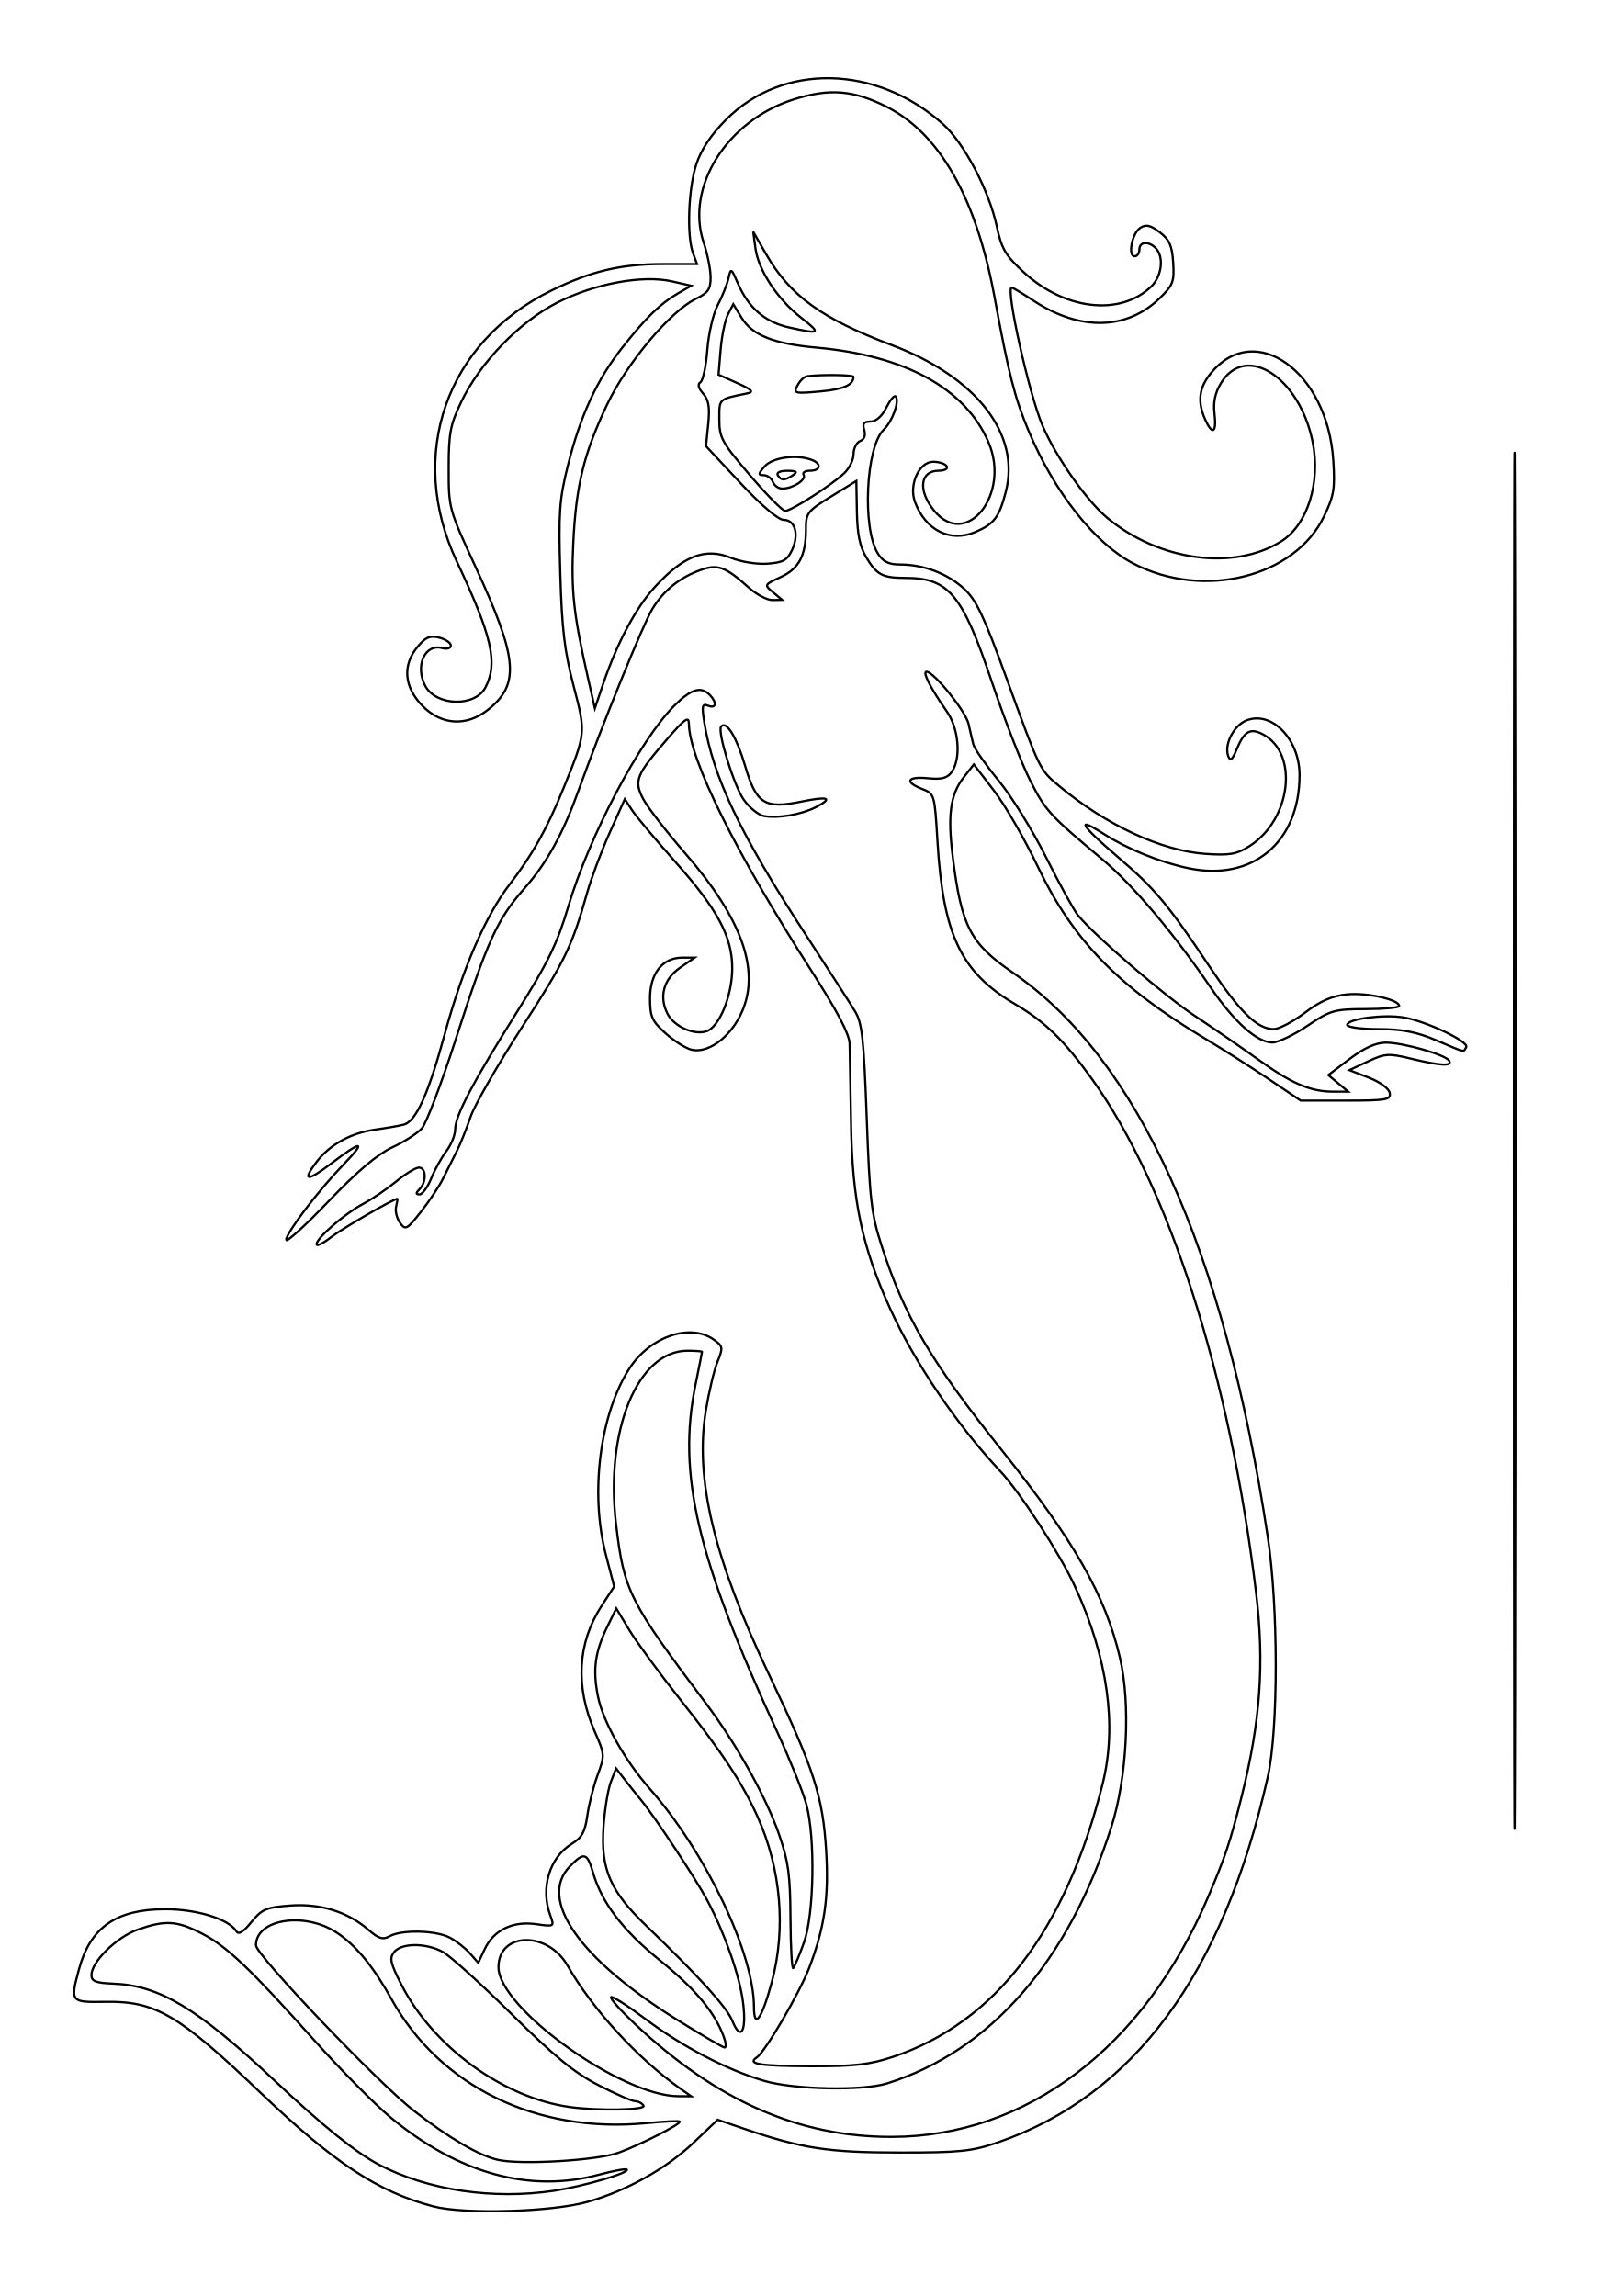
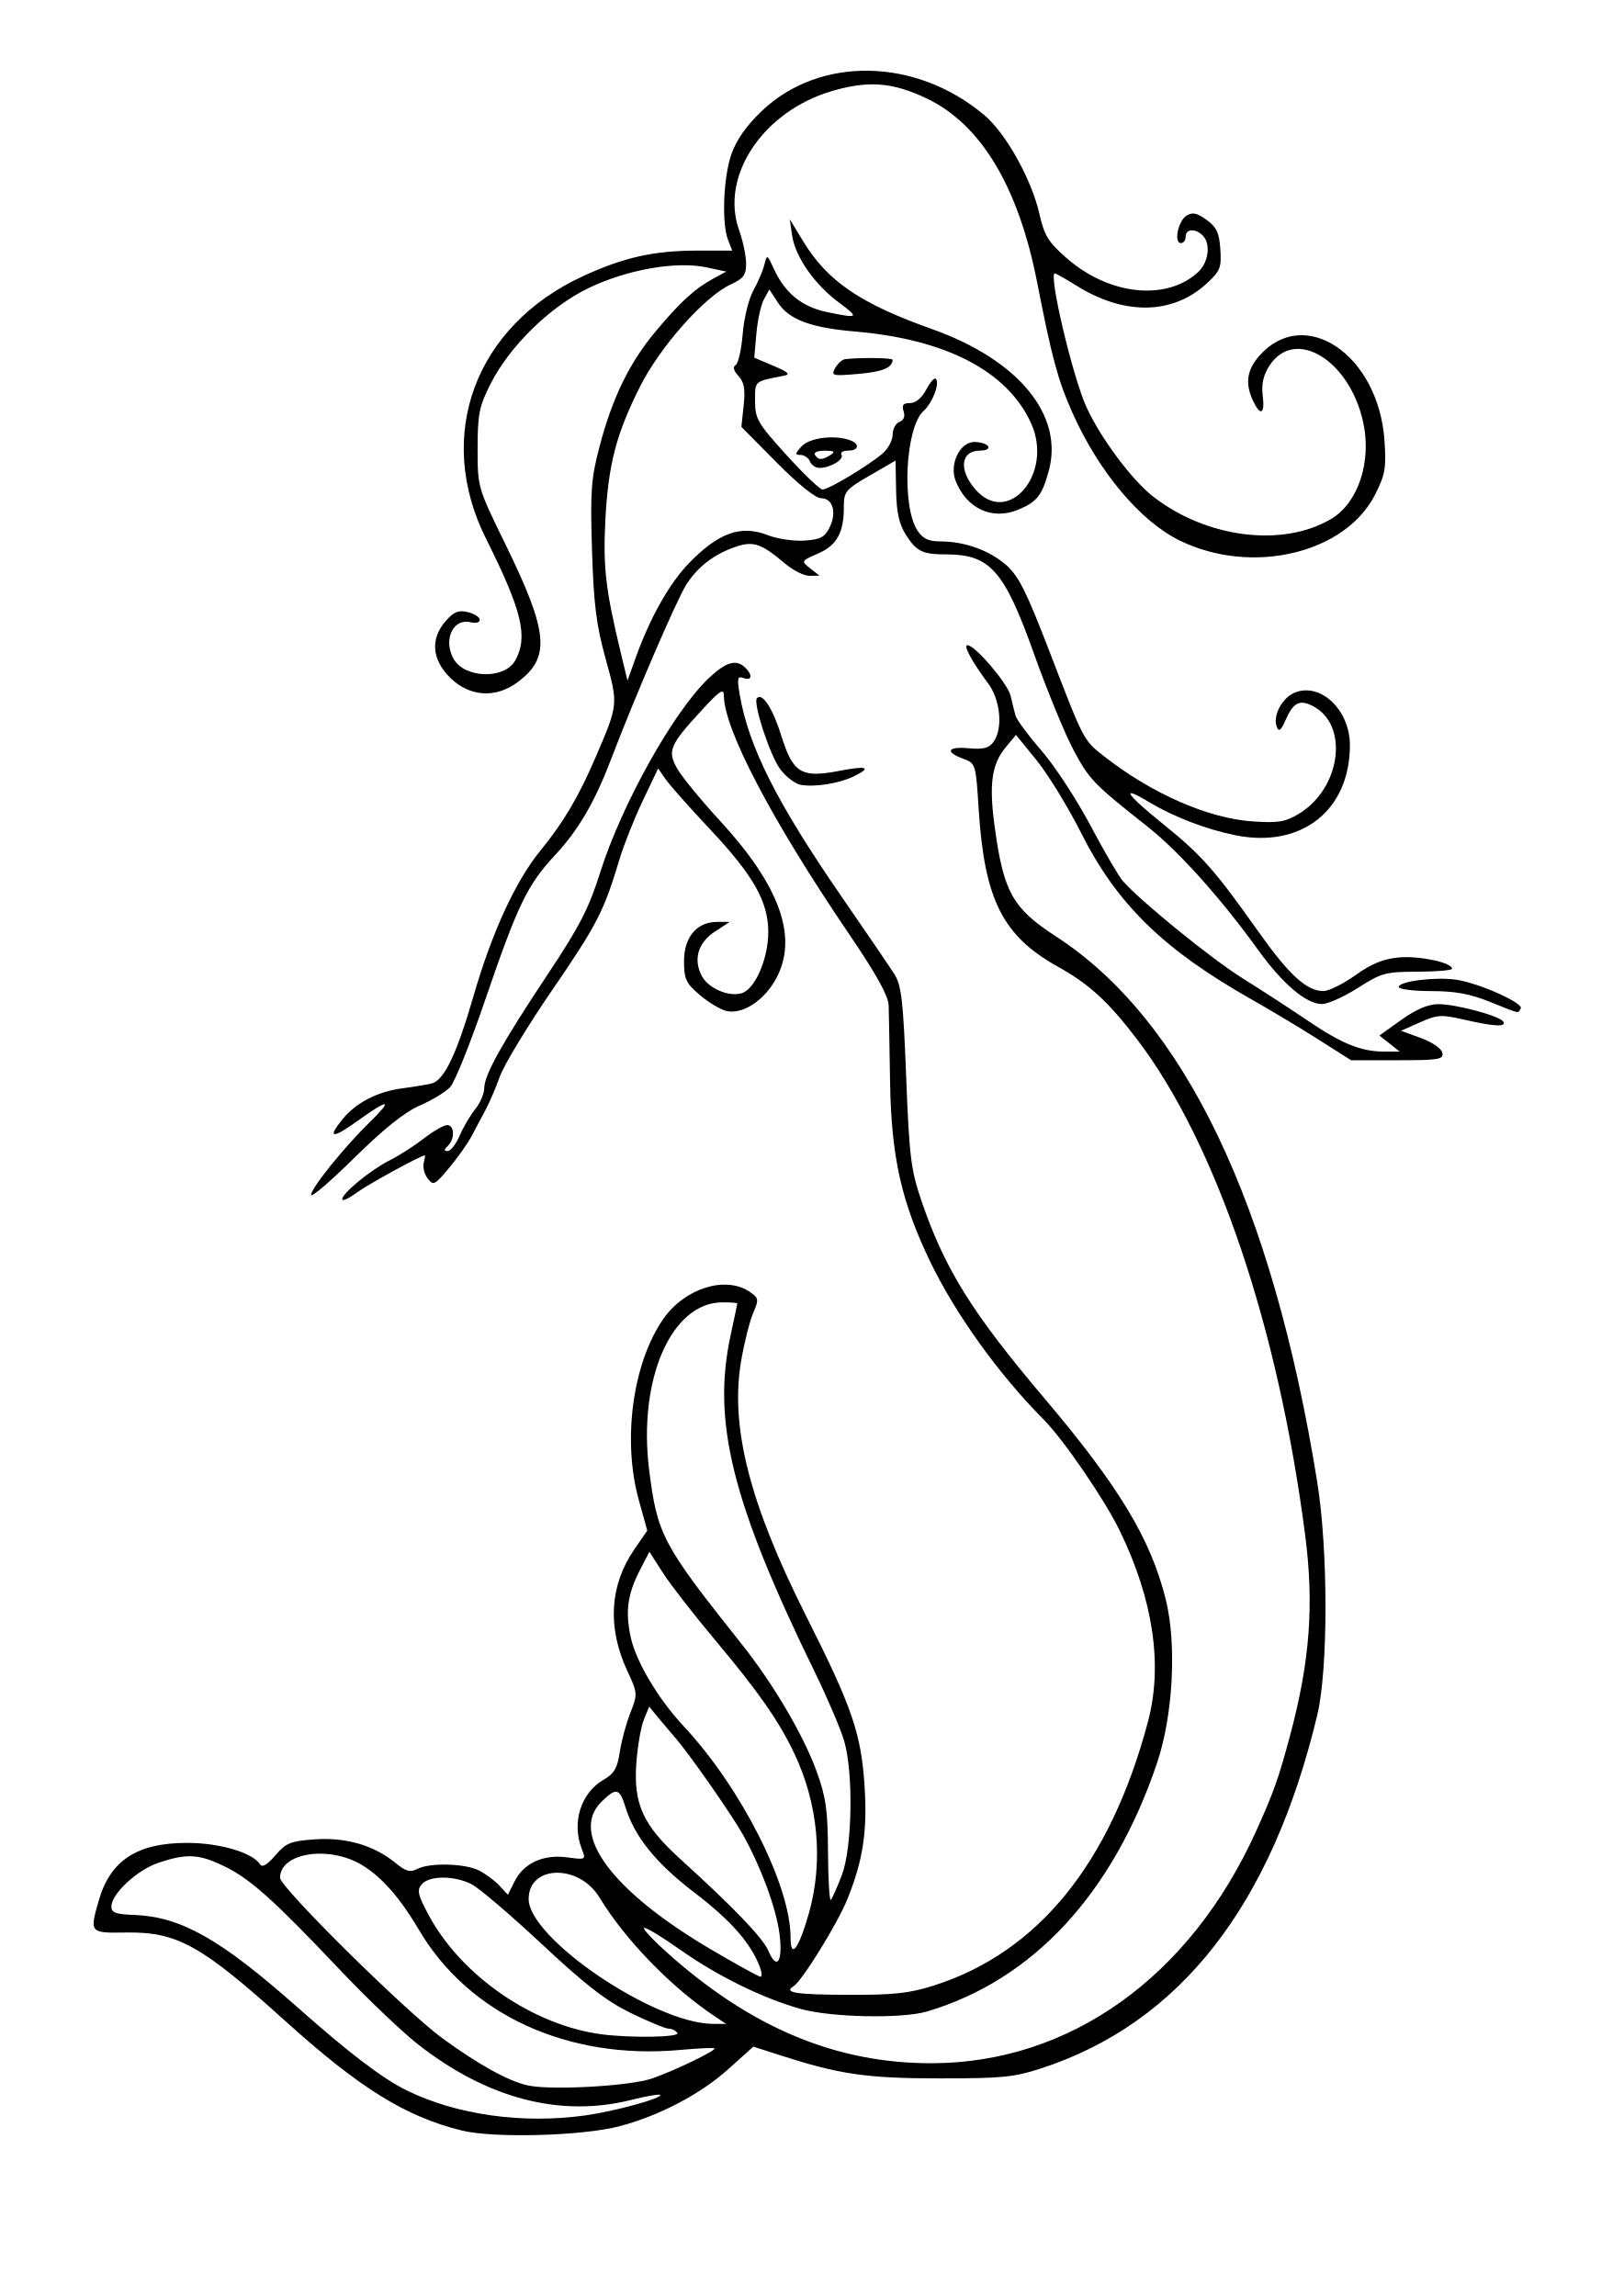
- <svg xmlns="http://www.w3.org/2000/svg" width="210mm" height="297mm" viewBox="0 0 744.094 1052.362" id="svg3364" version="1.1">
-   <defs id="defs3366" />
+ <svg xmlns="http://www.w3.org/2000/svg" width="210mm" height="297mm" viewBox="0 0 744.094 1052.362" id="svg2" version="1.1">
+   <defs id="defs4" />
  <g id="layer1">
-     <path style="fill:none;fill-opacity:1;stroke:#000000;stroke-opacity:1" d="m 693.782,522.873 c 0,-280.966 0.23,-395.906 0.512,-255.424 0.281,140.483 0.281,370.364 0,510.847 -0.281,140.483 -0.512,25.542 -0.512,-255.424 z m -495.293,488.407 C 173.277,1004.666 152.903,991.246 119.367,959.162 82.05,923.462 71.274,917.145 48.344,917.528 c -16.097,0.269 -16.193,0.151 -12.167,-14.847 5.199,-19.365 17.193,-27.667 39.87,-27.596 14.416,0.045 28.991,4.623 32.299,10.146 0.984,1.643 3.196,0.274 6.847,-4.237 4.799,-5.931 6.749,-6.766 17.712,-7.584 13.916,-1.039 26.408,2.834 35.997,11.159 4.663,4.049 6.564,4.61 9.714,2.871 5.568,-3.074 21.271,-2.676 27.598,0.699 2.95,1.574 7.072,4.81 9.161,7.191 l 3.798,4.33 2.945,-6.274 c 4.086,-8.705 12.805,-12.965 23.454,-11.46 8.47,1.198 8.515,1.17 6.611,-3.997 -4.616,-12.527 -0.405,-26.568 9.841,-32.813 4.639,-2.827 6.09,-5.458 7.127,-12.919 0.716,-5.153 2.836,-13.515 4.71,-18.582 3.344,-9.041 3.319,-9.415 -1.306,-19.957 -9.057,-20.64 -7.944,-40.593 3.221,-57.745 l 5.678,-8.723 -3.811,-14.629 c -7.366,-28.274 -2.714,-64.628 10.945,-85.54 9.503,-14.549 27.867,-20.698 38.615,-12.931 4.128,2.983 4.224,3.598 1.582,10.121 -1.547,3.82 -3.949,13.923 -5.338,22.453 -5.088,31.24 3.702,67.784 29.17,121.286 20.47,43.001 24.495,55.464 25.997,80.51 1.268,21.138 -0.714,34.892 -7.665,53.198 -4.408,11.608 -20.297,38.827 -24.138,41.35 -4.585,3.012 1.112,3.939 24.79,4.033 19.938,0.079 26.999,-0.733 37.758,-4.339 46.679,-15.648 79.078,-57.86 95.909,-124.959 6.728,-26.821 2.427,-57.712 -12.602,-90.504 -6.82,-14.881 -25.181,-43.256 -34.198,-52.851 -19.796,-21.064 -39.239,-49.742 -50.495,-74.482 -12.952,-28.465 -17.437,-49.737 -17.97,-85.222 -0.245,-16.329 -0.531,-32.613 -0.634,-36.187 -0.132,-4.544 -5.45,-14.705 -17.681,-33.783 -34.49,-53.795 -55.817,-96.805 -55.978,-112.889 -0.037,-3.718 -1.717,-2.56 -9.83,6.776 -14.387,16.558 -15.478,19.257 -11.139,27.569 1.973,3.779 10.657,15.016 19.299,24.97 26.685,30.739 34.883,54.965 25.162,74.358 -5.336,10.645 -15.172,17.472 -22.458,15.585 -2.687,-0.696 -8.028,-4.111 -11.868,-7.59 -6.135,-5.558 -6.982,-7.498 -6.982,-15.993 0,-11.379 5.736,-18.572 14.809,-18.572 l 5.623,0 -6.743,4.673 c -7.51,5.205 -9.685,13.336 -5.648,21.118 2.997,5.778 12.081,9.852 17.795,7.981 5.9,-1.932 11.774,-16.217 11.827,-28.763 0.061,-14.539 -6.597,-27.005 -26.209,-49.07 -9.028,-10.157 -17.9,-20.753 -19.717,-23.546 l -3.302,-5.079 -6.901,15.356 c -3.795,8.446 -8.462,20.884 -10.37,27.641 -6.949,24.605 -10.031,30.962 -29.911,61.693 -11.129,17.204 -21.723,35.699 -23.542,41.099 -1.819,5.401 -4.722,12.584 -6.452,15.962 -1.729,3.378 -4.503,8.907 -6.163,12.285 -1.661,3.378 -6.166,10.143 -10.012,15.033 -6.542,8.318 -7.166,8.648 -9.676,5.119 -1.476,-2.075 -2.277,-5.384 -1.781,-7.355 0.496,-1.971 0.737,-3.583 0.536,-3.583 -1.763,0 -25.48,13.744 -30.519,17.686 -3.547,2.775 -6.45,4.172 -6.45,3.106 0,-2.866 12.903,-14.043 21.388,-18.527 4.063,-2.147 10.858,-6.76 15.101,-10.25 4.243,-3.49 8.931,-6.346 10.419,-6.346 3.34,0 3.553,6.494 0.322,9.828 -1.822,1.88 -1.829,2.457 -0.027,2.457 1.295,0 3.682,-3.279 5.305,-7.286 1.623,-4.007 4.76,-9.66 6.972,-12.561 2.212,-2.901 4.022,-7.361 4.022,-9.91 0,-6.276 7.907,-21.298 28.446,-54.045 14.181,-22.609 18.336,-31.161 23.378,-48.116 9.569,-32.177 32.82,-76.274 48.5,-91.986 7.757,-7.772 12.327,-9.17 16.363,-5.005 3.396,3.504 2.944,6.394 -0.771,4.923 -2.696,-1.067 -2.954,0.01 -1.78,7.459 3.939,24.999 16.7,51.769 46.341,97.212 10.515,16.121 20.795,32.112 22.844,35.535 3.171,5.297 3.958,12.54 5.28,48.585 1.387,37.841 2.115,44.107 6.823,58.74 10.374,32.246 22.591,53.053 54.811,93.349 33.524,41.927 47.724,66.855 54.433,95.562 4.944,21.153 3.249,54.799 -3.894,77.262 -19.676,61.881 -55.476,102.879 -102.825,117.758 -11.125,3.496 -42.757,2.841 -56.346,-1.167 -17.065,-5.033 -37.407,-15.626 -54.287,-28.271 -8.186,-6.132 -15.33,-10.679 -15.876,-10.103 -0.546,0.576 4.366,6.096 10.915,12.266 37.394,35.234 75.182,51.863 117.678,51.786 61.78,-0.113 115.555,-40.874 144.999,-109.908 7.905,-18.534 10.116,-25.142 15.282,-45.669 8.754,-34.788 10.655,-61.556 6.687,-94.184 -12.057,-99.151 -39.875,-186.077 -75.295,-235.286 -12.659,-17.586 -21.402,-26.087 -35.134,-34.159 -24.814,-14.587 -32.985,-31.756 -35.556,-74.703 -1.285,-21.477 -1.347,-21.69 -6.972,-23.88 -8.314,-3.238 -6.922,-5.868 2.609,-4.93 6.328,0.623 8.905,-0.061 10.915,-2.897 4.364,-6.158 3.253,-19.863 -2.246,-27.708 -7.369,-10.512 -11.31,-18.218 -9.318,-18.218 3.38,0 18.032,18.198 19.274,23.937 0.684,3.163 1.678,7.397 2.208,9.408 0.53,2.011 5.741,9.466 11.579,16.566 5.838,7.1 15.645,22.961 21.794,35.245 6.148,12.285 12.687,24.179 14.531,26.431 7.77,9.493 39.734,37.013 53.727,46.258 8.312,5.492 21.364,14.476 29.004,19.965 15.295,10.988 23.861,14.653 34.252,14.653 l 6.869,0 -4.552,-3.803 -4.552,-3.803 9.79,-7.407 c 6.56,-4.963 11.98,-7.424 16.43,-7.458 7.829,-0.06 27.515,5.525 29.161,8.273 1.579,2.636 -3.983,2.347 -17.36,-0.901 -10.36,-2.516 -12.053,-2.41 -19.845,1.241 l -8.519,3.991 8.913,3.45 c 5.077,1.965 9.196,4.97 9.572,6.981 0.59,3.162 -1.511,3.531 -20.069,3.531 l -20.728,0 -14.642,-9.855 c -8.053,-5.42 -21.34,-13.863 -29.526,-18.762 -39.54,-23.662 -60.374,-45.152 -76.388,-78.792 -5.919,-12.434 -14.919,-28.02 -20,-34.636 l -9.238,-12.029 -4.609,5.887 c -6.188,7.902 -7.47,17.272 -5.025,36.716 3.982,31.672 8.023,39.455 27.376,52.729 57.428,39.39 96.836,126.482 116.908,258.371 4.941,32.462 4.947,88.758 0.014,110.564 -20.425,90.267 -61.415,145.799 -123.441,167.236 -12.119,4.188 -17.519,4.75 -45.503,4.727 -32.628,-0.026 -44.556,-1.868 -71.328,-11.013 l -11.793,-4.028 -11.135,10.604 c -12.467,11.873 -30.789,22.077 -48.627,27.081 -16.503,4.63 -56.359,5.777 -70.629,2.034 z m 55.445,-7.163 c 13.15,-1.962 34.723,-8.25 33.308,-9.709 -0.45,-0.464 -6.18,0.59 -12.734,2.342 -31.858,8.517 -64.556,-0.5 -95.684,-26.387 -7.095,-5.9 -22.713,-21.699 -34.707,-35.11 -29.739,-33.25 -40.011,-43.017 -51.511,-48.981 -11.455,-5.94 -16.855,-6.279 -29.461,-1.848 -9.713,3.415 -21.262,14.774 -21.235,20.886 0.012,2.799 2.038,3.588 9.982,3.885 21.077,0.789 38.598,11.271 73.351,43.881 23.176,21.746 37.875,33.596 48.62,39.193 22.353,11.644 52.014,16.032 80.072,11.847 z m 29.717,-17.485 c 10.127,-3.728 28.829,-13.302 27.834,-14.248 -0.381,-0.363 -7.261,-0.026 -15.289,0.748 -50.193,4.843 -94.463,-16.701 -116.774,-56.828 -8.356,-15.03 -16.4,-24.782 -25.203,-30.556 -14.707,-9.647 -36.915,-6.116 -36.915,5.869 0,4.475 55.949,63.09 72.434,75.884 16.17,12.551 29.916,20.576 38.494,22.474 10.697,2.366 45.635,0.258 55.419,-3.344 z m 11.265,-21.503 c -0.675,-1.126 -2.393,-2.047 -3.819,-2.047 -1.426,0 -9.036,-3.325 -16.91,-7.39 -11.017,-5.686 -20.195,-13.209 -39.817,-32.633 -14.025,-13.884 -28.198,-26.682 -31.494,-28.441 -7.767,-4.144 -18.866,-4.106 -22.231,0.077 -2.237,2.781 -1.76,4.997 3.157,14.688 14.579,28.729 46.749,52.162 77.378,56.364 13.077,1.794 34.941,1.394 33.736,-0.617 z m 16.899,-7.785 c -19.546,-13.778 -40.258,-36.37 -51.722,-56.417 -9.136,-15.977 -31.657,-15.465 -31.657,0.719 0,18.664 56.186,59.014 82.356,59.144 l 5.953,0.03 -4.931,-3.476 z m 19.843,-23.874 c -4.113,-11.161 -13.029,-21.84 -29.044,-34.784 -17.231,-13.927 -26.831,-26.521 -30.902,-40.538 -2.621,-9.024 -4.091,-9.391 -10.622,-2.652 -14.608,15.072 4.372,42.293 48.823,70.019 11.398,7.11 21.372,12.942 22.163,12.962 0.792,0.021 0.603,-2.233 -0.419,-5.007 z m 8.928,-15.169 c -1.444,-12.205 -8.364,-32.074 -16.495,-47.356 -5.16,-9.699 -23.997,-38.243 -30.192,-45.749 -2.003,-2.428 -5.427,-6.717 -7.608,-9.533 l -3.966,-5.119 -2.38,6.142 c -1.309,3.378 -2.825,12.668 -3.371,20.644 -1.322,19.34 2.998,29.372 19.474,45.218 24.043,23.126 37.067,37.494 39.517,43.599 3.832,9.545 6.57,5.264 5.019,-7.847 z m 13.089,-9.759 c 6.601,-24.559 4.241,-52.006 -6.527,-75.913 -6.933,-15.393 -15.909,-29.019 -35.023,-53.168 -9.743,-12.309 -20.412,-26.852 -23.709,-32.317 l -5.995,-9.938 -3.929,8.005 c -5.839,11.896 -6.948,19.976 -4.449,32.397 2.312,11.49 12.288,29.283 23.634,42.151 25.715,29.164 47.843,75.482 47.843,100.143 0,10.52 3.635,5.457 8.154,-11.358 z m 14.752,-18.146 c 4.654,-12.817 5.259,-48.21 1.084,-63.472 -1.54,-5.631 -7.472,-20.372 -13.181,-32.76 -37.022,-80.323 -46.014,-118.55 -37.565,-159.703 1.618,-7.882 2.942,-14.562 2.942,-14.844 0,-0.282 -2.994,-0.513 -6.652,-0.513 -22.802,0 -37.839,36.453 -32.748,79.391 3.644,30.738 5.918,35.275 41.289,82.36 14.092,18.759 27.502,42.829 33.447,60.034 4.3,12.445 5.1,18.371 5.213,38.652 0.073,13.174 0.656,23.309 1.294,22.522 0.638,-0.787 2.833,-6.037 4.878,-11.668 z M 131.196,568.217 c 0,-3.208 14.884,-22.76 26.323,-34.579 10.59,-10.942 8.415,-11.123 -5.57,-0.464 -11.254,8.577 -13.694,8.339 -6.828,-0.666 6.009,-7.882 15.679,-13.211 26.758,-14.747 5.457,-0.757 11.42,-1.8 13.251,-2.318 5.571,-1.577 11.173,-13.997 18.623,-41.285 8.256,-30.24 18.806,-54.543 29.962,-69.017 10.337,-13.412 17.012,-25.366 24.612,-44.081 10.224,-25.177 10.205,-24.977 4.511,-46.769 -4.157,-15.911 -5.331,-25.836 -6.082,-51.45 -0.819,-27.914 -0.41,-33.832 3.395,-49.14 5.709,-22.967 13.347,-39.586 24.948,-54.281 11.092,-14.05 17.468,-20.257 25.694,-25.014 l 5.953,-3.442 -8.753,-1.989 c -13.533,-3.075 -35.521,1 -52.721,9.77 -17.338,8.841 -35.38,27.552 -43.968,45.599 -4.983,10.469 -5.689,14.241 -5.689,30.381 0,18.366 0.041,18.516 12.357,45.196 19.391,42.005 20.385,53.795 5.521,65.493 -9.789,7.704 -21.345,6.946 -29.984,-1.967 -8.368,-8.633 -9.151,-18.591 -2.126,-27.018 3.696,-4.433 5.682,-5.268 9.922,-4.17 2.916,0.755 5.301,2.384 5.301,3.62 0,1.246 -1.784,1.766 -4.004,1.167 -7.86,-2.121 -12.494,8.131 -7.782,17.215 4.891,9.428 22.912,9.949 27.658,0.8 5.808,-11.196 3.02,-23.437 -13.142,-57.7 -23.028,-48.819 -4.885,-100.674 43.477,-124.268 18.205,-8.881 31.709,-12.067 51.148,-12.067 l 15.464,0 -1.836,-4.983 c -2.926,-7.942 -2.131,-29.71 1.488,-40.694 2.241,-6.802 6.671,-13.467 13.594,-20.451 25.889,-26.116 68.824,-25.301 99.371,1.887 9.724,8.654 21.233,30.512 24.745,46.993 2.161,10.142 3.954,13.218 12.126,20.798 18.92,17.55 44.458,20.48 58.683,6.732 4.839,-4.677 5.899,-13.588 2.084,-17.525 -3.311,-3.416 -7.541,-3.072 -7.541,0.614 0,1.689 -0.952,3.071 -2.116,3.071 -3.314,0 -1.25,-10.596 2.541,-13.045 2.629,-1.698 4.657,-1.233 8.93,2.047 4.462,3.425 5.647,6.112 6.14,13.922 0.552,8.742 -0.045,10.316 -6.169,16.275 -15.043,14.638 -36.466,15.122 -57.587,1.302 -5.185,-3.392 -9.786,-6.168 -10.225,-6.168 -2.958,0 7.918,48.836 14.077,63.207 6.272,14.635 20.289,34.592 29.826,42.468 23.853,19.697 57.961,24.245 79.636,10.617 11.997,-7.543 18.099,-26.903 14.351,-45.531 -5.982,-29.731 -30.667,-45.592 -41.992,-26.981 -2.707,4.449 -3.609,8.71 -2.977,14.062 1.047,8.859 -1.011,10.024 -4.35,2.463 -3.553,-8.046 -2.763,-14.382 2.618,-20.98 20.144,-24.699 53.575,-0.916 56.173,39.963 0.825,12.983 0.304,16.113 -4.26,25.594 -13.43,27.895 -55.249,38.262 -87.295,21.639 -17.696,-9.179 -36.265,-32.666 -48.081,-60.815 -6.337,-15.096 -9.073,-25.837 -15.589,-61.198 -8.389,-45.524 -25.156,-75.125 -49.497,-87.385 -15.188,-7.65 -26.098,-8.528 -42.413,-3.415 -30.734,9.632 -49.99,40.28 -41.366,65.838 1.706,5.056 3.115,12.144 3.131,15.751 0.024,5.486 -1.098,7.11 -6.868,9.935 -11.671,5.714 -31.57,29.454 -40.548,48.374 -10.714,22.58 -14.261,37.12 -15.522,63.627 -1.037,21.792 0.149,32.653 6.723,61.605 l 3.183,14.016 3.71,-10.945 c 6.449,-19.028 15.139,-35.305 23.952,-44.865 13.146,-14.259 23.072,-17.99 34.887,-13.113 4.364,1.801 11.803,2.982 16.566,2.629 7.191,-0.533 9.086,-1.594 11.264,-6.304 3.287,-7.109 1.4,-13.788 -3.896,-13.788 -2.432,0 -10.236,-6.661 -19.791,-16.892 l -15.775,-16.892 1.025,-10.13 c 0.78,-7.715 0.227,-11.04 -2.322,-13.946 -2.215,-2.525 -2.631,-4.293 -1.23,-5.226 1.164,-0.776 2.574,-7.441 3.133,-14.812 0.559,-7.371 2.696,-16.584 4.75,-20.475 2.053,-3.891 4.267,-9.377 4.919,-12.192 1.161,-5.015 1.249,-4.971 4.317,2.127 4.868,11.262 12.471,17.814 23.506,20.256 14.437,3.194 14.828,2.864 5.395,-4.558 -10.793,-8.494 -19.456,-21.663 -20.807,-31.632 l -1.042,-7.691 5.937,10.334 c 10.918,19.006 25.516,29.556 57.618,41.644 38.666,14.559 59.045,40.798 52.199,67.207 -3.039,11.724 -5.296,14.715 -13.908,18.429 -11.514,4.966 -22.925,-0.724 -27.736,-13.83 -2.871,-7.821 1.935,-18.339 8.38,-18.339 2.717,0 5.492,0.921 6.166,2.047 0.69,1.152 -0.901,2.047 -3.64,2.047 -8.586,0 -9.646,9.063 -2.138,18.27 14.745,18.08 35.169,-7.474 24.975,-31.249 -10.557,-24.624 -37.987,-39.755 -78.733,-43.432 -19.776,-1.785 -29.504,-5.649 -34.432,-13.68 l -3.829,-6.239 -2.415,4.656 c -1.328,2.561 -2.847,9.831 -3.374,16.155 l -0.959,11.498 8.613,3.872 c 6.659,2.994 7.713,4.057 4.644,4.687 -13.414,2.753 -12.899,2.277 -12.899,11.942 0,8.436 1.109,10.46 14.001,25.555 7.7,9.016 14.99,16.393 16.198,16.393 2.688,0 20.722,-11.483 26.855,-17.1 2.456,-2.249 4.465,-6.261 4.465,-8.915 0,-2.654 1.366,-5.367 3.036,-6.028 1.916,-0.759 2.599,-2.623 1.851,-5.054 -0.896,-2.913 -0.197,-3.853 2.867,-3.853 2.522,0 5.25,-2.391 7.226,-6.333 1.746,-3.483 3.662,-5.829 4.258,-5.214 1.966,2.029 -1.352,11.363 -5.434,15.287 -8.183,7.866 -9.917,45.306 -2.63,56.782 2.37,3.731 4.943,4.998 10.157,4.998 10.785,0 21.751,4.151 29.292,11.089 5.662,5.209 9.093,12.455 19.599,41.391 15.232,41.954 15.062,41.607 24.045,49.087 21.456,17.868 46.863,29.663 66.881,31.049 11.217,0.777 14.41,0.216 20.359,-3.578 18.862,-12.027 22.622,-42.072 6.386,-51.037 -5.98,-3.302 -8.844,-1.744 -12.313,6.702 -1.984,4.83 -2.933,5.613 -3.854,3.179 -2.006,-5.304 2.454,-14.095 8.331,-16.423 11.566,-4.582 24.355,8.603 24.334,25.088 -0.038,30.8 -21.586,48.831 -50.962,42.644 -13.172,-2.774 -27.912,-8.766 -39.013,-15.858 -12.942,-8.269 -10.158,-3.683 6.287,10.353 17.343,14.804 23.193,21.789 42.682,50.964 13.767,20.609 21.68,28.288 29.15,28.288 2.414,0 8.837,-3.369 14.273,-7.486 7.164,-5.426 12.498,-7.745 19.383,-8.427 9.057,-0.898 23.854,2.404 23.854,5.323 0,0.757 -6.921,1.395 -15.38,1.417 -14.382,0.037 -16.114,0.535 -26.695,7.678 -6.224,4.201 -13.447,7.638 -16.052,7.638 -6.999,0 -17.527,-9.427 -28.447,-25.474 -16.768,-24.639 -35.527,-46.818 -49.458,-58.473 -24.218,-20.263 -26.107,-22.332 -33.164,-36.323 -3.839,-7.612 -11.764,-28.046 -17.611,-45.409 -13.379,-39.728 -19.656,-47.259 -39.391,-47.259 -10.525,0 -13.208,-1.391 -17.953,-9.313 -3.018,-5.038 -4.176,-10.611 -4.363,-20.991 l -0.254,-14.132 -11.553,7.101 c -10.862,6.676 -11.553,7.568 -11.553,14.918 0,12.194 -3.117,18.128 -11.574,22.035 -7.573,3.498 -7.601,3.554 -3.488,6.982 l 4.147,3.455 -4.396,0.091 c -2.418,0.05 -7.329,-2.538 -10.915,-5.751 -10.531,-9.438 -14.132,-10.789 -21.703,-8.141 -9.747,3.41 -17.175,9.341 -22.407,17.891 -4.212,6.885 -22.841,52.672 -33.813,83.11 -7.298,20.246 -14.472,33.228 -24.97,45.189 -12.419,14.149 -16.658,23.48 -31.389,69.103 -6.48,20.068 -13.426,38.373 -15.435,40.677 -2.01,2.305 -8.119,6.245 -13.576,8.756 -6.793,3.126 -16.025,10.938 -29.271,24.769 -10.642,11.111 -19.349,19.022 -19.349,17.579 z m 526.881,-91.452 c -8.899,-3.782 -15.542,-5.063 -26.294,-5.07 -7.913,-0.006 -14.388,-0.874 -14.388,-1.932 0,-2.749 16.629,-4.947 25.878,-3.421 10.312,1.701 30.135,11.13 28.641,13.623 -1.435,2.396 0.241,2.784 -13.838,-3.2 z M 349.981,374.002 c -2.458,-0.485 -6.55,-3.812 -9.093,-7.393 -4.581,-6.452 -12.345,-31.651 -10.378,-33.681 2.511,-2.59 7.087,4.988 10.963,18.152 5.113,17.37 8.931,19.796 25.711,16.346 12.452,-2.56 14.805,-1.7 6.799,2.484 -6.613,3.456 -17.668,5.34 -24.003,4.091 z m 4.195,-153.133 c -0.628,-1.689 -2.525,-3.071 -4.214,-3.071 -2.6,0 -2.52,-0.63 0.52,-4.095 3.589,-4.091 14.807,-5.568 21.667,-2.852 4.484,1.775 3.88,4.9 -0.947,4.9 -2.247,0 -3.562,0.875 -2.921,1.945 1.322,2.207 -5.01,6.245 -9.793,6.245 -1.743,0 -3.684,-1.382 -4.312,-3.071 z m 9.205,-3.071 c 2.311,-1.541 1.731,-1.992 -2.598,-2.016 -3.217,-0.018 -5.056,0.835 -4.348,2.016 1.523,2.542 3.133,2.542 6.946,0 z m 2.087,-41.147 c 1.112,-2.144 3.107,-4.038 4.433,-4.21 6.461,-0.838 21.26,-0.637 21.233,0.288 -0.11,3.788 -4.501,5.706 -15.317,6.692 -11.703,1.067 -12.261,0.918 -10.349,-2.77 z" id="path3394" />
+     <path style="fill:#000000" d="M 211.563,976.5 C 185.717,970.099 164.83,957.11 130.45,926.058 92.194,891.505 81.147,885.391 57.639,885.762 c -16.502,0.26 -16.601,0.146 -12.473,-14.37 5.329,-18.742 17.626,-26.777 40.874,-26.709 14.779,0.043 29.721,4.474 33.112,9.82 1.009,1.59 3.276,0.265 7.019,-4.101 4.92,-5.74 6.919,-6.548 18.158,-7.34 14.266,-1.005 27.072,2.743 36.903,10.801 4.781,3.918 6.729,4.462 9.958,2.779 5.708,-2.976 21.806,-2.59 28.292,0.677 3.024,1.523 7.25,4.655 9.392,6.96 l 3.893,4.19 3.019,-6.072 c 4.189,-8.426 13.128,-12.549 24.044,-11.091 8.683,1.159 8.73,1.133 6.778,-3.869 -4.732,-12.125 -0.416,-25.714 10.088,-31.758 4.756,-2.736 6.243,-5.282 7.306,-12.504 0.734,-4.987 2.907,-13.08 4.829,-17.985 3.428,-8.75 3.403,-9.113 -1.339,-19.315 -9.285,-19.976 -8.144,-39.288 3.302,-55.889 l 5.821,-8.443 -3.907,-14.159 c -7.551,-27.365 -2.783,-62.551 11.22,-82.791 9.742,-14.081 28.568,-20.033 39.587,-12.515 4.232,2.887 4.33,3.482 1.622,9.796 -1.586,3.697 -4.048,13.476 -5.472,21.731 -5.216,30.236 3.795,65.605 29.905,117.388 20.986,41.619 25.111,53.681 26.651,77.922 1.3,20.458 -0.732,33.771 -7.858,51.488 -4.519,11.235 -20.807,37.579 -24.746,40.021 -4.701,2.915 1.14,3.812 25.414,3.903 20.439,0.076 27.678,-0.709 38.708,-4.2 47.854,-15.145 81.068,-56 98.323,-120.943 6.897,-25.959 2.488,-55.857 -12.919,-87.595 -6.992,-14.403 -25.814,-41.866 -35.059,-51.153 -20.294,-20.387 -40.227,-48.144 -51.767,-72.088 -13.278,-27.55 -17.876,-48.138 -18.423,-82.483 -0.251,-15.804 -0.544,-31.565 -0.65,-35.024 -0.135,-4.398 -5.587,-14.233 -18.127,-32.698 C 353.762,376.076 331.898,334.448 331.733,318.881 c -0.038,-3.599 -1.76,-2.478 -10.077,6.559 -14.749,16.026 -15.867,18.638 -11.42,26.683 2.022,3.658 10.925,14.533 19.784,24.168 27.357,29.751 35.761,53.198 25.796,71.968 -5.47,10.303 -15.554,16.91 -23.023,15.084 -2.755,-0.673 -8.23,-3.979 -12.167,-7.346 -6.29,-5.379 -7.158,-7.257 -7.158,-15.479 0,-11.013 5.88,-17.975 15.182,-17.975 l 5.764,0 -6.913,4.523 c -7.699,5.037 -9.929,12.907 -5.791,20.439 3.072,5.592 12.385,9.535 18.242,7.724 6.049,-1.87 12.07,-15.695 12.124,-27.838 0.063,-14.071 -6.763,-26.137 -26.868,-47.493 -9.255,-9.831 -18.351,-20.086 -20.213,-22.789 l -3.385,-4.915 -7.074,14.863 c -3.891,8.174 -8.675,20.213 -10.631,26.753 -7.124,23.814 -10.284,29.967 -30.663,59.71 -11.409,16.651 -22.27,34.551 -24.135,39.778 -1.865,5.227 -4.841,12.179 -6.614,15.449 -1.773,3.27 -4.616,8.62 -6.319,11.89 -1.702,3.27 -6.321,9.817 -10.264,14.55 -6.707,8.05 -7.346,8.37 -9.919,4.954 -1.513,-2.008 -2.334,-5.211 -1.826,-7.119 0.508,-1.907 0.756,-3.468 0.55,-3.468 -1.807,0 -26.122,13.302 -31.287,17.117 -3.637,2.686 -6.612,4.038 -6.612,3.006 0,-2.774 13.228,-13.591 21.927,-17.932 4.165,-2.078 11.132,-6.542 15.481,-9.921 4.35,-3.378 9.156,-6.142 10.681,-6.142 3.424,0 3.643,6.286 0.331,9.512 -1.868,1.82 -1.875,2.378 -0.027,2.378 1.328,0 3.775,-3.173 5.439,-7.052 1.664,-3.878 4.88,-9.349 7.148,-12.157 2.268,-2.808 4.123,-7.124 4.123,-9.591 0,-6.074 8.106,-20.614 29.162,-52.308 14.538,-21.882 18.797,-30.159 23.967,-46.569 9.81,-31.142 33.646,-73.823 49.721,-89.03 7.952,-7.522 12.637,-8.875 16.775,-4.844 3.482,3.391 3.018,6.188 -0.79,4.765 -2.764,-1.033 -3.028,0.01 -1.825,7.219 4.038,24.196 17.12,50.105 47.507,94.088 10.78,15.603 21.318,31.08 23.419,34.393 3.251,5.127 4.058,12.137 5.412,47.023 1.422,36.625 2.169,42.69 6.995,56.852 10.635,31.21 23.16,51.348 56.191,90.349 34.368,40.579 48.925,64.707 55.804,92.49 5.069,20.474 3.331,53.038 -3.992,74.779 -20.172,59.892 -56.872,99.572 -105.413,113.973 -11.405,3.384 -43.833,2.75 -57.765,-1.129 -17.495,-4.871 -38.349,-15.124 -55.653,-27.363 -8.392,-5.935 -15.716,-10.335 -16.276,-9.778 -0.559,0.557 4.476,5.9 11.189,11.872 38.336,34.102 77.074,50.196 120.641,50.121 63.335,-0.109 118.464,-39.56 148.649,-106.375 8.104,-17.938 10.371,-24.334 15.666,-44.202 8.975,-33.67 10.923,-59.578 6.856,-91.157 -12.36,-95.964 -40.878,-180.097 -77.191,-227.724 -12.977,-17.021 -21.941,-25.248 -36.018,-33.061 -25.439,-14.118 -33.816,-30.735 -36.451,-72.302 -1.318,-20.786 -1.381,-20.993 -7.147,-23.113 -8.523,-3.134 -7.096,-5.679 2.675,-4.772 6.487,0.603 9.129,-0.059 11.189,-2.804 4.474,-5.96 3.335,-19.225 -2.303,-26.817 -7.554,-10.174 -11.595,-17.633 -9.553,-17.633 3.465,0 18.486,17.613 19.759,23.168 0.701,3.062 1.72,7.159 2.264,9.106 0.544,1.947 5.885,9.162 11.871,16.034 5.985,6.872 16.039,22.223 22.342,34.113 6.303,11.89 13.007,23.402 14.897,25.581 7.966,9.188 40.735,35.824 55.079,44.771 8.521,5.315 21.902,14.01 29.734,19.323 15.68,10.635 24.462,14.182 35.114,14.182 l 7.042,0 -4.667,-3.681 -4.667,-3.681 10.036,-7.169 c 6.725,-4.804 12.282,-7.185 16.843,-7.218 8.026,-0.058 28.207,5.348 29.895,8.008 1.619,2.551 -4.084,2.272 -17.797,-0.872 -10.621,-2.435 -12.356,-2.332 -20.344,1.201 l -8.733,3.863 9.137,3.339 c 5.204,1.902 9.428,4.81 9.813,6.757 0.605,3.06 -1.55,3.418 -20.574,3.418 l -21.25,0 -15.011,-9.538 c -8.256,-5.246 -21.877,-13.417 -30.269,-18.159 -40.535,-22.902 -61.893,-43.701 -78.31,-76.26 -6.068,-12.034 -15.294,-27.119 -20.503,-33.522 l -9.471,-11.642 -4.725,5.697 c -6.343,7.648 -7.658,16.717 -5.152,35.536 4.083,30.654 8.225,38.187 28.065,51.034 58.873,38.124 99.273,122.417 119.851,250.067 5.065,31.418 5.072,85.905 0.014,107.011 -20.939,87.366 -62.961,141.113 -126.548,161.861 -12.424,4.054 -17.96,4.597 -46.648,4.575 -33.449,-0.025 -45.677,-1.808 -73.123,-10.659 l -12.09,-3.899 -11.415,10.264 c -12.781,11.491 -31.565,21.367 -49.851,26.21 -16.919,4.481 -57.778,5.591 -72.407,1.968 z m 56.841,-6.933 c 13.481,-1.898 35.597,-7.985 34.147,-9.397 -0.461,-0.449 -6.336,0.571 -13.055,2.267 -32.66,8.243 -66.181,-0.484 -98.093,-25.538 -7.273,-5.71 -23.285,-21.002 -35.581,-33.982 -30.487,-32.181 -41.018,-41.635 -52.808,-47.407 -11.743,-5.749 -17.28,-6.077 -30.202,-1.788 -9.957,3.305 -21.797,14.299 -21.769,20.215 0.013,2.709 2.089,3.472 10.233,3.76 21.607,0.764 39.569,10.909 75.198,42.471 23.759,21.047 38.829,32.516 49.844,37.933 22.915,11.27 53.323,15.517 82.087,11.466 z m 30.465,-16.923 c 10.382,-3.609 29.554,-12.874 28.535,-13.79 -0.391,-0.351 -7.444,-0.025 -15.674,0.724 -51.456,4.687 -96.841,-16.164 -119.713,-55.001 -8.567,-14.547 -16.813,-23.985 -25.838,-29.574 -15.077,-9.337 -37.844,-5.919 -37.844,5.681 0,4.331 57.358,61.062 74.257,73.445 16.577,12.147 30.669,19.915 39.463,21.751 10.967,2.291 46.783,0.25 56.814,-3.236 z m 11.548,-20.812 c -0.692,-1.09 -2.454,-1.982 -3.916,-1.982 -1.462,0 -9.263,-3.219 -17.336,-7.152 -11.294,-5.504 -20.704,-12.784 -40.82,-31.584 -14.378,-13.437 -28.907,-25.825 -32.287,-27.527 -7.963,-4.011 -19.341,-3.974 -22.79,0.074 -2.293,2.691 -1.805,4.836 3.237,14.216 14.946,27.806 47.926,50.486 79.326,54.553 13.407,1.736 35.82,1.349 34.585,-0.597 z m 17.324,-7.535 c -20.038,-13.335 -41.271,-35.201 -53.024,-54.604 -9.366,-15.463 -32.453,-14.968 -32.453,0.696 0,18.064 57.6,57.117 84.429,57.243 l 6.103,0.029 -5.055,-3.364 z m 20.342,-23.106 c -4.216,-10.802 -13.357,-21.138 -29.775,-33.666 -17.665,-13.48 -27.506,-25.669 -31.68,-39.235 -2.687,-8.734 -4.194,-9.089 -10.889,-2.567 -14.976,14.588 4.482,40.934 50.052,67.768 11.685,6.881 21.91,12.526 22.721,12.545 0.812,0.02 0.618,-2.162 -0.429,-4.846 z m 9.153,-14.681 c -1.48,-11.813 -8.575,-31.043 -16.91,-45.834 -5.29,-9.387 -24.601,-37.014 -30.952,-44.279 -2.054,-2.35 -5.564,-6.502 -7.8,-9.226 l -4.065,-4.954 -2.439,5.945 c -1.342,3.27 -2.897,12.261 -3.455,19.981 -1.355,18.719 3.074,28.428 19.964,43.765 24.648,22.382 38,36.289 40.512,42.198 3.928,9.238 6.735,5.095 5.145,-7.595 z m 13.419,-9.446 c 6.767,-23.77 4.348,-50.335 -6.691,-73.473 -7.107,-14.898 -16.309,-28.086 -35.905,-51.459 -9.988,-11.913 -20.926,-25.989 -24.306,-31.279 l -6.146,-9.618 -4.027,7.747 c -5.985,11.514 -7.123,19.334 -4.561,31.355 2.37,11.121 12.598,28.342 24.229,40.796 26.362,28.227 49.047,73.056 49.047,96.924 0,10.182 3.727,5.282 8.36,-10.993 z m 15.123,-17.563 c 4.771,-12.405 5.391,-46.66 1.111,-61.432 -1.579,-5.45 -7.66,-19.718 -13.513,-31.707 -37.954,-77.741 -47.172,-114.74 -38.511,-154.57 1.659,-7.629 3.016,-14.094 3.016,-14.367 0,-0.273 -3.069,-0.496 -6.82,-0.496 -23.376,0 -38.791,35.282 -33.572,76.839 3.736,29.75 6.067,34.141 42.328,79.713 14.447,18.156 28.194,41.452 34.289,58.105 4.409,12.045 5.228,17.781 5.344,37.409 0.075,12.751 0.672,22.56 1.326,21.798 0.654,-0.761 2.905,-5.843 5.001,-11.293 z M 142.577,547.678 c 0,-3.105 15.258,-22.028 26.985,-33.467 10.857,-10.59 8.626,-10.766 -5.71,-0.449 -11.537,8.302 -14.039,8.071 -7,-0.645 6.16,-7.628 16.074,-12.787 27.432,-14.273 5.595,-0.732 11.708,-1.742 13.585,-2.244 5.711,-1.526 11.454,-13.547 19.091,-39.958 8.464,-29.268 19.279,-52.79 30.716,-66.798 10.598,-12.981 17.44,-24.551 25.231,-42.664 10.482,-24.368 10.462,-24.174 4.624,-45.266 -4.262,-15.399 -5.465,-25.005 -6.235,-49.796 -0.839,-27.017 -0.42,-32.744 3.481,-47.56 5.853,-22.229 13.683,-38.314 25.576,-52.537 11.371,-13.598 17.908,-19.606 26.341,-24.21 l 6.103,-3.332 -8.973,-1.925 c -13.874,-2.976 -36.415,0.968 -54.048,9.456 -17.774,8.557 -36.27,26.666 -45.075,44.133 -5.108,10.133 -5.832,13.784 -5.832,29.404 0,17.776 0.042,17.921 12.668,43.744 19.879,40.655 20.898,52.066 5.66,63.388 -10.036,7.456 -21.882,6.722 -30.738,-1.904 -8.578,-8.356 -9.382,-17.994 -2.18,-26.15 3.789,-4.291 5.825,-5.099 10.172,-4.036 2.989,0.731 5.435,2.307 5.435,3.504 0,1.206 -1.829,1.709 -4.105,1.129 -8.058,-2.052 -12.809,7.87 -7.978,16.662 5.014,9.125 23.488,9.629 28.354,0.774 5.954,-10.837 3.096,-22.683 -13.473,-55.845 -23.607,-47.25 -5.008,-97.438 44.572,-120.274 18.663,-8.596 32.507,-11.679 52.435,-11.679 l 15.853,0 -1.882,-4.822 c -3,-7.686 -2.184,-28.755 1.525,-39.386 2.297,-6.583 6.839,-13.034 13.936,-19.794 26.54,-25.277 70.556,-24.488 101.873,1.827 9.968,8.376 21.768,29.532 25.368,45.482 2.216,9.816 4.054,12.793 12.431,20.13 19.396,16.986 45.578,19.822 60.16,6.516 4.961,-4.527 6.047,-13.151 2.136,-16.961 -3.395,-3.307 -7.731,-2.973 -7.731,0.595 0,1.635 -0.976,2.973 -2.17,2.973 -3.398,0 -1.282,-10.256 2.605,-12.626 2.695,-1.643 4.774,-1.193 9.155,1.981 4.574,3.315 5.789,5.916 6.295,13.474 0.566,8.461 -0.046,9.984 -6.324,15.752 -15.422,14.167 -37.384,14.636 -59.037,1.26 -5.315,-3.283 -10.032,-5.97 -10.483,-5.97 -3.033,0 8.118,47.267 14.432,61.176 6.43,14.164 20.799,33.481 30.577,41.103 24.454,19.064 59.42,23.466 81.641,10.276 12.299,-7.3 18.554,-26.038 14.712,-44.068 -6.133,-28.775 -31.439,-44.127 -43.049,-26.114 -2.775,4.306 -3.7,8.43 -3.052,13.61 1.074,8.574 -1.036,9.702 -4.459,2.384 -3.643,-7.788 -2.832,-13.92 2.684,-20.305 20.651,-23.906 54.924,-0.886 57.587,38.678 0.846,12.566 0.312,15.595 -4.368,24.771 -13.768,26.999 -56.64,37.032 -89.492,20.944 -18.141,-8.884 -37.178,-31.616 -49.292,-58.86 -6.497,-14.611 -9.301,-25.006 -15.982,-59.231 -8.6,-44.061 -25.789,-72.71 -50.743,-84.576 -15.57,-7.404 -26.755,-8.254 -43.48,-3.305 -31.508,9.322 -51.249,38.985 -42.407,63.722 1.749,4.893 3.193,11.753 3.21,15.244 0.025,5.31 -1.126,6.882 -7.041,9.616 -11.964,5.53 -32.365,28.508 -41.568,46.819 -10.984,21.854 -14.62,35.927 -15.913,61.582 -1.063,21.092 0.152,31.604 6.892,59.625 l 3.263,13.565 3.803,-10.593 c 6.612,-18.417 15.52,-34.17 24.555,-43.423 13.477,-13.801 23.652,-17.412 35.765,-12.691 4.474,1.744 12.1,2.886 16.983,2.544 7.372,-0.516 9.314,-1.543 11.548,-6.102 3.37,-6.88 1.435,-13.344 -3.994,-13.344 -2.494,0 -10.494,-6.446 -20.289,-16.349 l -16.172,-16.349 1.05,-9.804 c 0.8,-7.467 0.232,-10.685 -2.381,-13.497 -2.271,-2.444 -2.697,-4.155 -1.261,-5.058 1.194,-0.751 2.639,-7.202 3.212,-14.336 0.573,-7.134 2.764,-16.051 4.869,-19.817 2.105,-3.765 4.374,-9.076 5.043,-11.801 1.191,-4.854 1.28,-4.812 4.426,2.059 4.99,10.9 12.785,17.241 24.098,19.605 14.8,3.092 15.201,2.772 5.531,-4.412 -11.065,-8.221 -19.946,-20.967 -21.331,-30.615 l -1.069,-7.444 6.086,10.002 c 11.193,18.395 26.158,28.606 59.068,40.306 39.639,14.091 60.531,39.486 53.512,65.047 -3.116,11.347 -5.43,14.242 -14.258,17.837 -11.804,4.806 -23.502,-0.701 -28.434,-13.386 -2.943,-7.57 1.984,-17.749 8.591,-17.749 2.785,0 5.63,0.892 6.322,1.982 0.708,1.115 -0.924,1.982 -3.731,1.982 -8.802,0 -9.889,8.772 -2.191,17.683 15.116,17.499 36.054,-7.234 25.604,-30.245 -10.823,-23.832 -38.943,-38.477 -80.715,-42.036 -20.274,-1.727 -30.246,-5.468 -35.298,-13.24 l -3.925,-6.039 -2.476,4.507 c -1.362,2.479 -2.919,9.515 -3.459,15.635 l -0.983,11.129 8.83,3.748 c 6.827,2.897 7.907,3.926 4.761,4.536 -13.752,2.665 -13.224,2.203 -13.224,11.559 0,8.165 1.137,10.124 14.353,24.733 7.894,8.726 15.367,15.866 16.606,15.866 2.755,0 21.244,-11.114 27.531,-16.55 2.518,-2.177 4.577,-6.06 4.577,-8.629 0,-2.569 1.401,-5.194 3.112,-5.834 1.964,-0.734 2.664,-2.539 1.897,-4.892 -0.919,-2.819 -0.202,-3.729 2.939,-3.729 2.585,0 5.382,-2.314 7.408,-6.129 1.79,-3.371 3.754,-5.642 4.365,-5.046 2.016,1.963 -1.386,10.998 -5.57,14.795 -8.389,7.613 -10.167,43.85 -2.696,54.957 2.429,3.611 5.068,4.837 10.413,4.837 11.057,0 22.298,4.018 30.029,10.732 5.805,5.042 9.322,12.054 20.092,40.061 15.616,40.605 15.441,40.269 24.65,47.509 21.997,17.294 48.043,28.71 68.564,30.052 11.499,0.752 14.773,0.209 20.871,-3.463 19.337,-11.641 23.191,-40.72 6.547,-49.396 -6.131,-3.196 -9.066,-1.688 -12.623,6.487 -2.034,4.675 -3.007,5.433 -3.951,3.076 -2.056,-5.133 2.516,-13.642 8.541,-15.896 11.857,-4.435 24.968,8.326 24.947,24.282 -0.039,29.81 -22.129,47.261 -52.244,41.273 -13.503,-2.685 -28.614,-8.484 -39.995,-15.349 -13.268,-8.003 -10.414,-3.565 6.445,10.021 17.78,14.328 23.777,21.089 43.757,49.326 14.114,19.947 22.226,27.379 29.884,27.379 2.475,0 9.059,-3.26 14.632,-7.245 7.344,-5.251 12.812,-7.496 19.871,-8.157 9.285,-0.869 24.454,2.327 24.454,5.152 0,0.733 -7.095,1.35 -15.767,1.371 -14.744,0.036 -16.519,0.518 -27.367,7.431 -6.38,4.066 -13.786,7.393 -16.457,7.393 -7.175,0 -17.968,-9.124 -29.164,-24.655 -17.19,-23.847 -36.422,-45.313 -50.703,-56.593 -24.828,-19.611 -26.765,-21.614 -33.998,-35.156 -3.936,-7.367 -12.06,-27.145 -18.054,-43.95 -13.716,-38.451 -20.151,-45.74 -40.383,-45.74 -10.79,0 -13.54,-1.347 -18.405,-9.014 -3.094,-4.876 -4.281,-10.27 -4.472,-20.316 l -0.26,-13.677 -11.844,6.873 c -11.136,6.462 -11.844,7.325 -11.844,14.439 0,11.802 -3.196,17.545 -11.865,21.326 -7.764,3.386 -7.793,3.44 -3.575,6.757 l 4.251,3.344 -4.507,0.088 c -2.479,0.049 -7.514,-2.456 -11.189,-5.566 -10.796,-9.135 -14.488,-10.442 -22.249,-7.879 -9.993,3.3 -17.608,9.04 -22.971,17.316 -4.318,6.663 -23.416,50.979 -34.664,80.439 -7.482,19.595 -14.836,32.16 -25.599,43.736 -12.731,13.694 -17.077,22.726 -32.179,66.882 -6.643,19.423 -13.764,37.139 -15.824,39.37 -2.06,2.23 -8.323,6.044 -13.918,8.475 -6.964,3.026 -16.428,10.587 -30.008,23.973 -10.91,10.754 -19.836,18.41 -19.836,17.014 z m 540.143,-88.513 c -9.123,-3.661 -15.933,-4.9 -26.956,-4.907 -8.112,-0.006 -14.75,-0.846 -14.75,-1.869 0,-2.66 17.047,-4.788 26.529,-3.311 10.572,1.647 30.893,10.772 29.362,13.185 -1.471,2.319 0.248,2.694 -14.186,-3.097 z M 366.869,359.705 c -2.52,-0.469 -6.715,-3.689 -9.322,-7.155 -4.696,-6.245 -12.656,-30.633 -10.639,-32.598 2.574,-2.507 7.266,4.827 11.239,17.569 5.242,16.811 9.156,19.16 26.358,15.821 12.765,-2.478 15.178,-1.646 6.97,2.404 -6.78,3.345 -18.113,5.169 -24.607,3.96 z m 4.301,-148.211 c -0.644,-1.635 -2.588,-2.973 -4.32,-2.973 -2.665,0 -2.583,-0.609 0.533,-3.963 3.679,-3.96 15.18,-5.389 22.212,-2.76 4.597,1.718 3.977,4.742 -0.971,4.742 -2.304,0 -3.652,0.847 -2.995,1.882 1.355,2.136 -5.137,6.044 -10.039,6.044 -1.787,0 -3.776,-1.338 -4.42,-2.973 z m 9.436,-2.973 c 2.37,-1.492 1.774,-1.928 -2.663,-1.951 -3.298,-0.017 -5.183,0.808 -4.457,1.951 1.561,2.461 3.212,2.461 7.121,0 z m 2.139,-39.824 c 1.14,-2.075 3.185,-3.909 4.544,-4.075 6.624,-0.811 21.795,-0.616 21.767,0.279 -0.113,3.666 -4.614,5.523 -15.702,6.477 -11.998,1.033 -12.57,0.888 -10.609,-2.681 z" id="path4147" />
  </g>
</svg>
